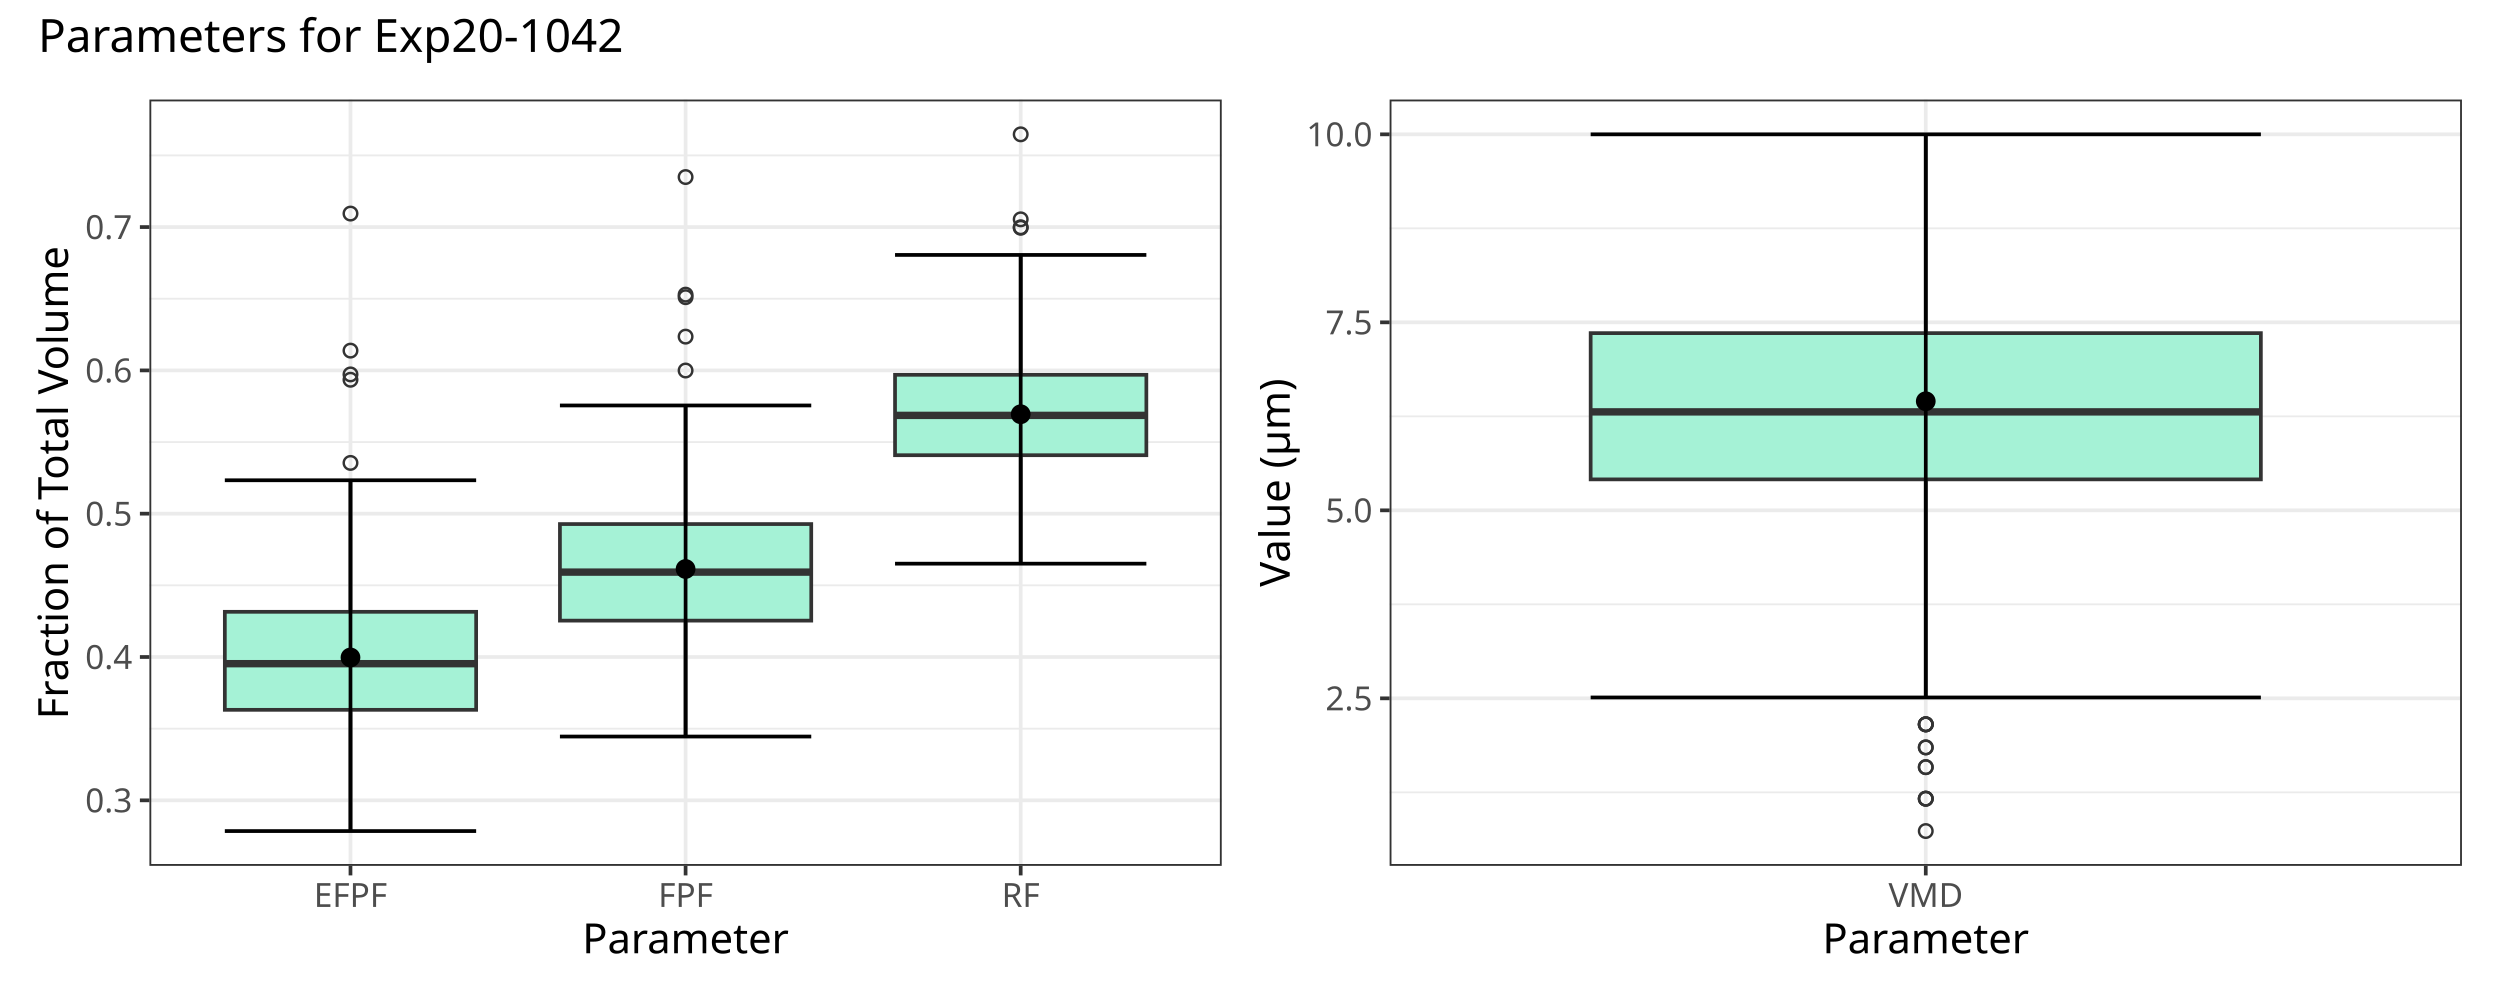
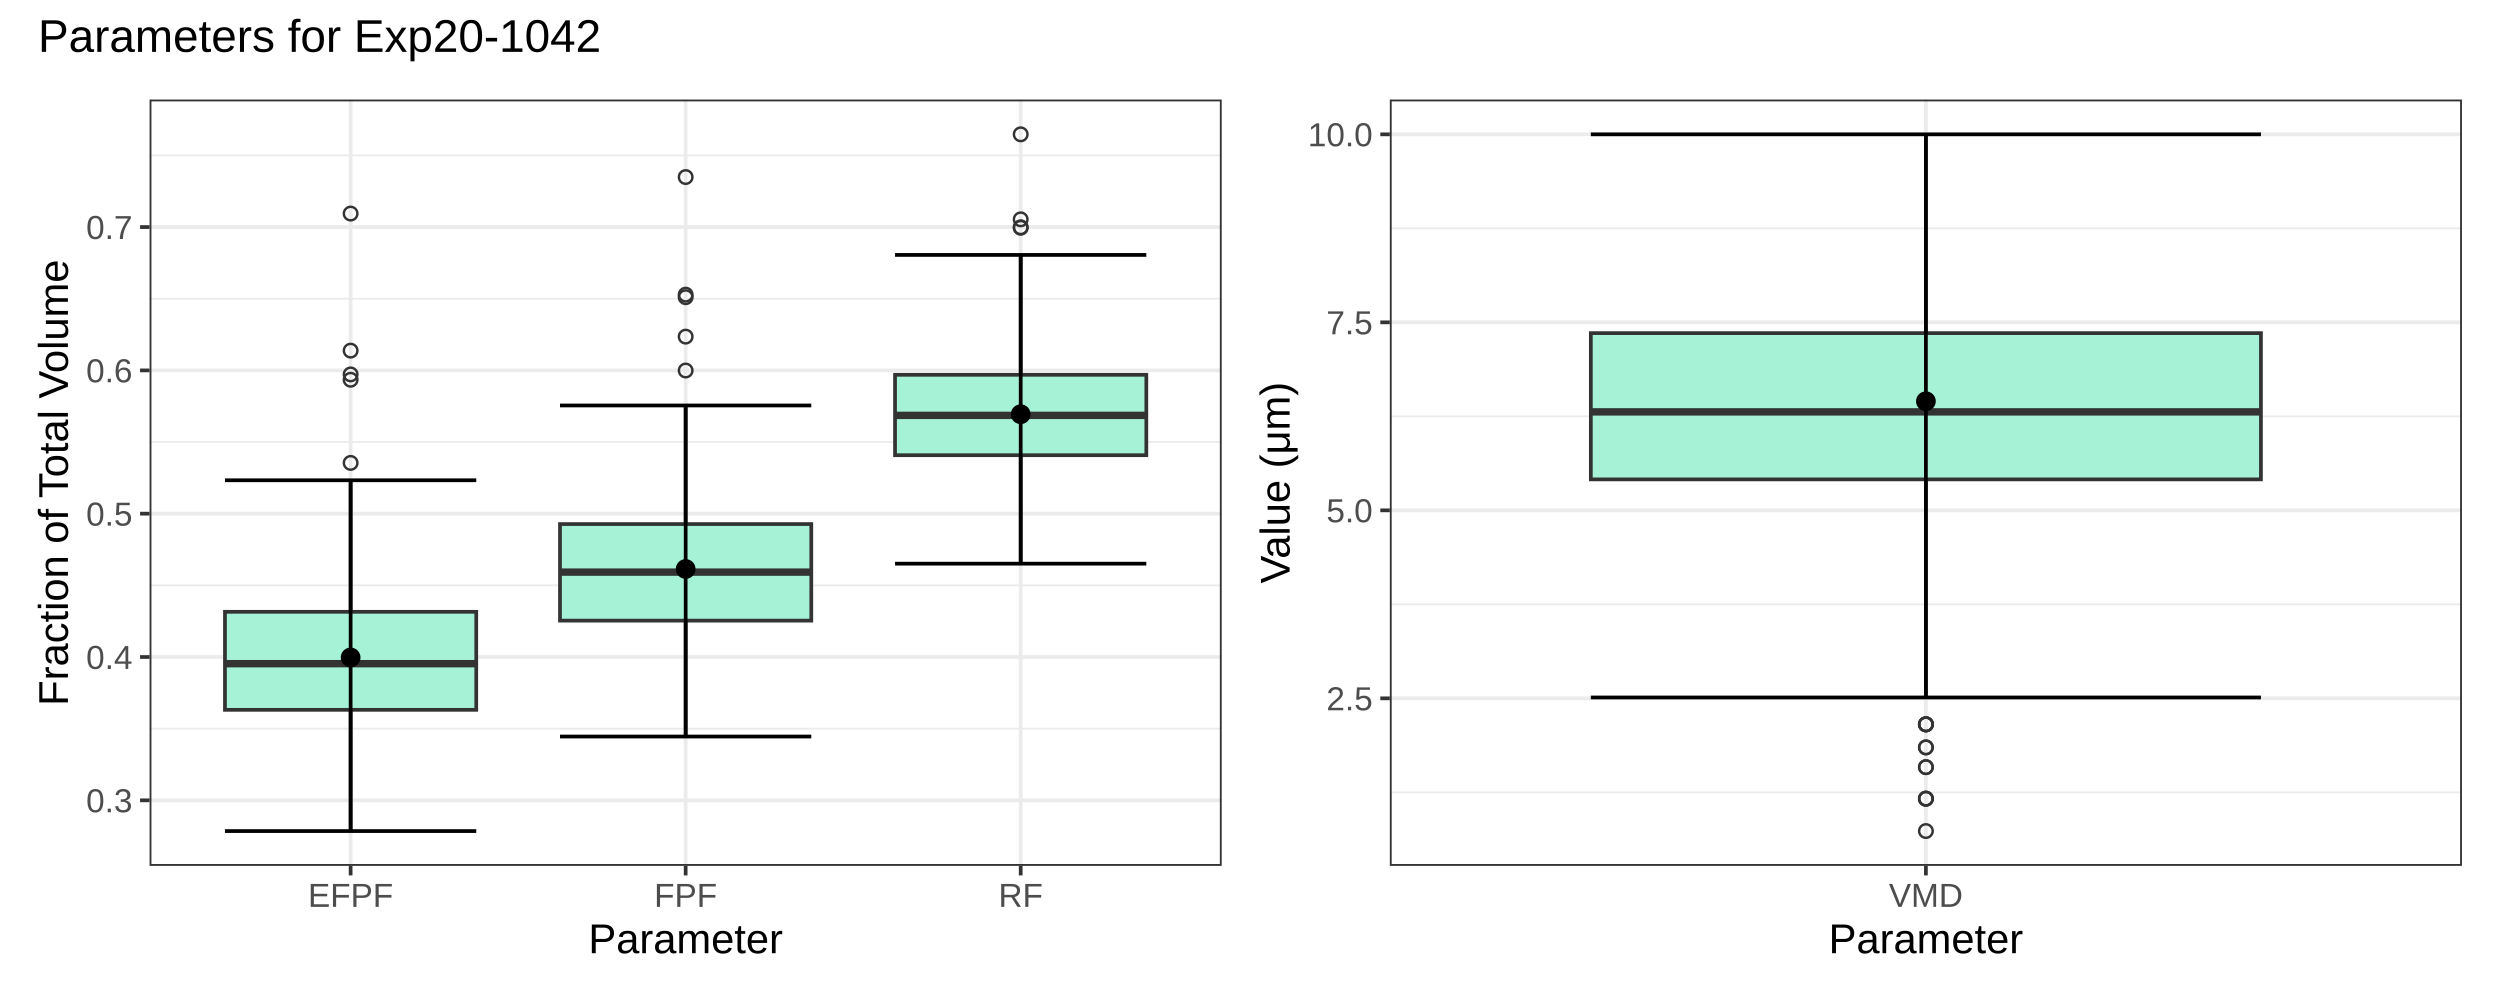
<svg xmlns="http://www.w3.org/2000/svg" class="svglite" width="720.00pt" height="288.00pt" viewBox="0 0 720.00 288.00">
  <defs>
    <style type="text/css">
    .svglite line, .svglite polyline, .svglite polygon, .svglite path, .svglite rect, .svglite circle {
      fill: none;
      stroke: #000000;
      stroke-linecap: round;
      stroke-linejoin: round;
      stroke-miterlimit: 10.00;
    }
    .svglite text {
      white-space: pre;
    }
  </style>
  </defs>
  <rect width="100%" height="100%" style="stroke: none; fill: #FFFFFF;" />
  <defs>
    <clipPath id="cpMC4wMHw3MjAuMDB8MC4wMHwyODguMDA=">
      <rect x="0.00" y="0.00" width="720.00" height="288.00" />
    </clipPath>
  </defs>
  <g clip-path="url(#cpMC4wMHw3MjAuMDB8MC4wMHwyODguMDA=)">
    <rect x="0.00" y="0.00" width="720.00" height="288.00" style="stroke-width: 1.07; stroke: #FFFFFF; fill: #FFFFFF;" />
  </g>
  <defs>
-     <clipPath id="cpNDMuMDN8NzA5LjA0fDI4LjY2fDI0OS4zNw==">
-       <rect x="43.03" y="28.66" width="666.01" height="220.71" />
+     <clipPath id="cpNDMuMDh8NzA5LjA0fDI4LjY2fDI0OS4zNw==">
+       <rect x="43.08" y="28.66" width="665.96" height="220.71" />
    </clipPath>
  </defs>
-   <g clip-path="url(#cpNDMuMDN8NzA5LjA0fDI4LjY2fDI0OS4zNw==)">
+   <g clip-path="url(#cpNDMuMDh8NzA5LjA0fDI4LjY2fDI0OS4zNw==)">
</g>
  <g clip-path="url(#cpMC4wMHw3MjAuMDB8MC4wMHwyODguMDA=)">
</g>
  <defs>
-     <clipPath id="cpNS40OHwzNTcuMzR8MjMuMTh8MjgyLjUy">
-       <rect x="5.48" y="23.18" width="351.86" height="259.34" />
+     <clipPath id="cpNS40OHwzNTcuMzN8MjMuMTh8MjgyLjUy">
+       <rect x="5.48" y="23.18" width="351.85" height="259.34" />
    </clipPath>
  </defs>
-   <g clip-path="url(#cpNS40OHwzNTcuMzR8MjMuMTh8MjgyLjUy)">
-     <rect x="5.48" y="23.18" width="351.86" height="259.34" style="stroke-width: 1.07; stroke: #FFFFFF; fill: #FFFFFF;" />
+   <g clip-path="url(#cpNS40OHwzNTcuMzN8MjMuMTh8MjgyLjUy)">
+     <rect x="5.48" y="23.18" width="351.85" height="259.34" style="stroke-width: 1.07; stroke: #FFFFFF; fill: #FFFFFF;" />
  </g>
  <g clip-path="url(#cpMC4wMHw3MjAuMDB8MC4wMHwyODguMDA=)">
</g>
  <defs>
-     <clipPath id="cpMzU3LjM0fDcxNC41MnwyMy4xOHwyODIuNTI=">
-       <rect x="357.34" y="23.18" width="357.18" height="259.34" />
+     <clipPath id="cpMzU3LjMzfDcxNC41MnwyMy4xOHwyODIuNTI=">
+       <rect x="357.33" y="23.18" width="357.19" height="259.34" />
    </clipPath>
  </defs>
-   <g clip-path="url(#cpMzU3LjM0fDcxNC41MnwyMy4xOHwyODIuNTI=)">
-     <rect x="357.34" y="23.18" width="357.18" height="259.34" style="stroke-width: 1.07; stroke: #FFFFFF; fill: #FFFFFF;" />
+   <g clip-path="url(#cpMzU3LjMzfDcxNC41MnwyMy4xOHwyODIuNTI=)">
+     <rect x="357.33" y="23.18" width="357.19" height="259.34" style="stroke-width: 1.07; stroke: #FFFFFF; fill: #FFFFFF;" />
  </g>
  <g clip-path="url(#cpMC4wMHw3MjAuMDB8MC4wMHwyODguMDA=)">
</g>
  <defs>
-     <clipPath id="cpNDMuMDN8MzUxLjg2fDI4LjY2fDI0OS4zNw==">
-       <rect x="43.03" y="28.66" width="308.83" height="220.71" />
+     <clipPath id="cpNDMuMDh8MzUxLjg1fDI4LjY2fDI0OS4zNw==">
+       <rect x="43.08" y="28.66" width="308.77" height="220.71" />
    </clipPath>
  </defs>
-   <g clip-path="url(#cpNDMuMDN8MzUxLjg2fDI4LjY2fDI0OS4zNw==)">
-     <rect x="43.03" y="28.66" width="308.83" height="220.71" style="stroke-width: 1.07; stroke: none; fill: #FFFFFF;" />
-     <polyline points="43.03,209.86 351.86,209.86 " style="stroke-width: 0.53; stroke: #EBEBEB; stroke-linecap: butt;" />
-     <polyline points="43.03,168.58 351.86,168.58 " style="stroke-width: 0.53; stroke: #EBEBEB; stroke-linecap: butt;" />
-     <polyline points="43.03,127.31 351.86,127.31 " style="stroke-width: 0.53; stroke: #EBEBEB; stroke-linecap: butt;" />
-     <polyline points="43.03,86.03 351.86,86.03 " style="stroke-width: 0.53; stroke: #EBEBEB; stroke-linecap: butt;" />
-     <polyline points="43.03,44.76 351.86,44.76 " style="stroke-width: 0.53; stroke: #EBEBEB; stroke-linecap: butt;" />
-     <polyline points="43.03,230.49 351.86,230.49 " style="stroke-width: 1.07; stroke: #EBEBEB; stroke-linecap: butt;" />
-     <polyline points="43.03,189.22 351.86,189.22 " style="stroke-width: 1.07; stroke: #EBEBEB; stroke-linecap: butt;" />
-     <polyline points="43.03,147.94 351.86,147.94 " style="stroke-width: 1.07; stroke: #EBEBEB; stroke-linecap: butt;" />
-     <polyline points="43.03,106.67 351.86,106.67 " style="stroke-width: 1.07; stroke: #EBEBEB; stroke-linecap: butt;" />
-     <polyline points="43.03,65.40 351.86,65.40 " style="stroke-width: 1.07; stroke: #EBEBEB; stroke-linecap: butt;" />
-     <polyline points="100.94,249.37 100.94,28.66 " style="stroke-width: 1.07; stroke: #EBEBEB; stroke-linecap: butt;" />
-     <polyline points="197.45,249.37 197.45,28.66 " style="stroke-width: 1.07; stroke: #EBEBEB; stroke-linecap: butt;" />
+   <g clip-path="url(#cpNDMuMDh8MzUxLjg1fDI4LjY2fDI0OS4zNw==)">
+     <rect x="43.08" y="28.66" width="308.77" height="220.71" style="stroke-width: 1.07; stroke: none; fill: #FFFFFF;" />
+     <polyline points="43.08,209.86 351.85,209.86 " style="stroke-width: 0.53; stroke: #EBEBEB; stroke-linecap: butt;" />
+     <polyline points="43.08,168.58 351.85,168.58 " style="stroke-width: 0.53; stroke: #EBEBEB; stroke-linecap: butt;" />
+     <polyline points="43.08,127.31 351.85,127.31 " style="stroke-width: 0.53; stroke: #EBEBEB; stroke-linecap: butt;" />
+     <polyline points="43.08,86.03 351.85,86.03 " style="stroke-width: 0.53; stroke: #EBEBEB; stroke-linecap: butt;" />
+     <polyline points="43.08,44.76 351.85,44.76 " style="stroke-width: 0.53; stroke: #EBEBEB; stroke-linecap: butt;" />
+     <polyline points="43.08,230.49 351.85,230.49 " style="stroke-width: 1.07; stroke: #EBEBEB; stroke-linecap: butt;" />
+     <polyline points="43.08,189.22 351.85,189.22 " style="stroke-width: 1.07; stroke: #EBEBEB; stroke-linecap: butt;" />
+     <polyline points="43.08,147.94 351.85,147.94 " style="stroke-width: 1.07; stroke: #EBEBEB; stroke-linecap: butt;" />
+     <polyline points="43.08,106.67 351.85,106.67 " style="stroke-width: 1.07; stroke: #EBEBEB; stroke-linecap: butt;" />
+     <polyline points="43.08,65.40 351.85,65.40 " style="stroke-width: 1.07; stroke: #EBEBEB; stroke-linecap: butt;" />
+     <polyline points="100.98,249.37 100.98,28.66 " style="stroke-width: 1.07; stroke: #EBEBEB; stroke-linecap: butt;" />
+     <polyline points="197.47,249.37 197.47,28.66 " style="stroke-width: 1.07; stroke: #EBEBEB; stroke-linecap: butt;" />
    <polyline points="293.96,249.37 293.96,28.66 " style="stroke-width: 1.07; stroke: #EBEBEB; stroke-linecap: butt;" />
-     <circle cx="100.94" cy="133.32" r="1.95" style="stroke-width: 0.71; stroke: #333333;" />
-     <circle cx="100.94" cy="107.83" r="1.95" style="stroke-width: 0.71; stroke: #333333;" />
-     <circle cx="100.94" cy="109.37" r="1.95" style="stroke-width: 0.71; stroke: #333333;" />
-     <circle cx="100.94" cy="100.98" r="1.95" style="stroke-width: 0.71; stroke: #333333;" />
-     <circle cx="100.94" cy="61.51" r="1.95" style="stroke-width: 0.71; stroke: #333333;" />
-     <line x1="100.94" y1="176.20" x2="100.94" y2="138.31" style="stroke-width: 1.07; stroke: #333333; stroke-linecap: butt;" />
-     <line x1="100.94" y1="204.43" x2="100.94" y2="239.34" style="stroke-width: 1.07; stroke: #333333; stroke-linecap: butt;" />
-     <polygon points="64.75,176.20 64.75,204.43 137.13,204.43 137.13,176.20 64.75,176.20 " style="stroke-width: 1.07; stroke: #333333; stroke-linecap: butt; stroke-linejoin: miter; fill: #A5F2D6;" />
-     <line x1="64.75" y1="191.14" x2="137.13" y2="191.14" style="stroke-width: 2.13; stroke: #333333; stroke-linecap: butt; stroke-linejoin: miter;" />
-     <circle cx="197.45" cy="106.71" r="1.95" style="stroke-width: 0.71; stroke: #333333;" />
-     <circle cx="197.45" cy="85.59" r="1.95" style="stroke-width: 0.71; stroke: #333333;" />
-     <circle cx="197.45" cy="96.95" r="1.95" style="stroke-width: 0.71; stroke: #333333;" />
-     <circle cx="197.45" cy="84.86" r="1.95" style="stroke-width: 0.71; stroke: #333333;" />
-     <circle cx="197.45" cy="50.99" r="1.95" style="stroke-width: 0.71; stroke: #333333;" />
-     <line x1="197.45" y1="150.93" x2="197.45" y2="116.77" style="stroke-width: 1.07; stroke: #333333; stroke-linecap: butt;" />
-     <line x1="197.45" y1="178.74" x2="197.45" y2="212.12" style="stroke-width: 1.07; stroke: #333333; stroke-linecap: butt;" />
-     <polygon points="161.26,150.93 161.26,178.74 233.64,178.74 233.64,150.93 161.26,150.93 " style="stroke-width: 1.07; stroke: #333333; stroke-linecap: butt; stroke-linejoin: miter; fill: #A5F2D6;" />
-     <line x1="161.26" y1="164.77" x2="233.64" y2="164.77" style="stroke-width: 2.13; stroke: #333333; stroke-linecap: butt; stroke-linejoin: miter;" />
+     <circle cx="100.98" cy="133.32" r="1.95" style="stroke-width: 0.71; stroke: #333333;" />
+     <circle cx="100.98" cy="107.83" r="1.95" style="stroke-width: 0.71; stroke: #333333;" />
+     <circle cx="100.98" cy="109.37" r="1.95" style="stroke-width: 0.71; stroke: #333333;" />
+     <circle cx="100.98" cy="100.98" r="1.95" style="stroke-width: 0.71; stroke: #333333;" />
+     <circle cx="100.98" cy="61.51" r="1.95" style="stroke-width: 0.71; stroke: #333333;" />
+     <line x1="100.98" y1="176.20" x2="100.98" y2="138.31" style="stroke-width: 1.07; stroke: #333333; stroke-linecap: butt;" />
+     <line x1="100.98" y1="204.43" x2="100.98" y2="239.34" style="stroke-width: 1.07; stroke: #333333; stroke-linecap: butt;" />
+     <polygon points="64.79,176.20 64.79,204.43 137.16,204.43 137.16,176.20 64.79,176.20 " style="stroke-width: 1.07; stroke: #333333; stroke-linecap: butt; stroke-linejoin: miter; fill: #A5F2D6;" />
+     <line x1="64.79" y1="191.14" x2="137.16" y2="191.14" style="stroke-width: 2.13; stroke: #333333; stroke-linecap: butt; stroke-linejoin: miter;" />
+     <circle cx="197.47" cy="106.71" r="1.95" style="stroke-width: 0.71; stroke: #333333;" />
+     <circle cx="197.47" cy="85.59" r="1.95" style="stroke-width: 0.71; stroke: #333333;" />
+     <circle cx="197.47" cy="96.95" r="1.95" style="stroke-width: 0.71; stroke: #333333;" />
+     <circle cx="197.47" cy="84.86" r="1.95" style="stroke-width: 0.71; stroke: #333333;" />
+     <circle cx="197.47" cy="50.99" r="1.95" style="stroke-width: 0.71; stroke: #333333;" />
+     <line x1="197.47" y1="150.93" x2="197.47" y2="116.77" style="stroke-width: 1.07; stroke: #333333; stroke-linecap: butt;" />
+     <line x1="197.47" y1="178.74" x2="197.47" y2="212.12" style="stroke-width: 1.07; stroke: #333333; stroke-linecap: butt;" />
+     <polygon points="161.28,150.93 161.28,178.74 233.65,178.74 233.65,150.93 161.28,150.93 " style="stroke-width: 1.07; stroke: #333333; stroke-linecap: butt; stroke-linejoin: miter; fill: #A5F2D6;" />
+     <line x1="161.28" y1="164.77" x2="233.65" y2="164.77" style="stroke-width: 2.13; stroke: #333333; stroke-linecap: butt; stroke-linejoin: miter;" />
    <circle cx="293.96" cy="65.45" r="1.95" style="stroke-width: 0.71; stroke: #333333;" />
    <circle cx="293.96" cy="65.60" r="1.95" style="stroke-width: 0.71; stroke: #333333;" />
    <circle cx="293.96" cy="63.17" r="1.95" style="stroke-width: 0.71; stroke: #333333;" />
    <circle cx="293.96" cy="38.69" r="1.95" style="stroke-width: 0.71; stroke: #333333;" />
    <line x1="293.96" y1="107.94" x2="293.96" y2="73.42" style="stroke-width: 1.07; stroke: #333333; stroke-linecap: butt;" />
    <line x1="293.96" y1="131.10" x2="293.96" y2="162.34" style="stroke-width: 1.07; stroke: #333333; stroke-linecap: butt;" />
-     <polygon points="257.77,107.94 257.77,131.10 330.15,131.10 330.15,107.94 257.77,107.94 " style="stroke-width: 1.07; stroke: #333333; stroke-linecap: butt; stroke-linejoin: miter; fill: #A5F2D6;" />
-     <line x1="257.77" y1="119.63" x2="330.15" y2="119.63" style="stroke-width: 2.13; stroke: #333333; stroke-linecap: butt; stroke-linejoin: miter;" />
-     <circle cx="100.94" cy="189.35" r="2.49" style="stroke-width: 0.71; fill: #000000;" />
-     <circle cx="197.45" cy="163.87" r="2.49" style="stroke-width: 0.71; fill: #000000;" />
+     <polygon points="257.77,107.94 257.77,131.10 330.14,131.10 330.14,107.94 257.77,107.94 " style="stroke-width: 1.07; stroke: #333333; stroke-linecap: butt; stroke-linejoin: miter; fill: #A5F2D6;" />
+     <line x1="257.77" y1="119.63" x2="330.14" y2="119.63" style="stroke-width: 2.13; stroke: #333333; stroke-linecap: butt; stroke-linejoin: miter;" />
+     <circle cx="100.98" cy="189.35" r="2.49" style="stroke-width: 0.71; fill: #000000;" />
+     <circle cx="197.47" cy="163.87" r="2.49" style="stroke-width: 0.71; fill: #000000;" />
    <circle cx="293.96" cy="119.30" r="2.49" style="stroke-width: 0.71; fill: #000000;" />
-     <polyline points="64.75,138.31 137.13,138.31 " style="stroke-width: 1.07; stroke-linecap: butt;" />
-     <polyline points="100.94,138.31 100.94,239.34 " style="stroke-width: 1.07; stroke-linecap: butt;" />
-     <polyline points="64.75,239.34 137.13,239.34 " style="stroke-width: 1.07; stroke-linecap: butt;" />
-     <polyline points="161.26,116.77 233.64,116.77 " style="stroke-width: 1.07; stroke-linecap: butt;" />
-     <polyline points="197.45,116.77 197.45,212.12 " style="stroke-width: 1.07; stroke-linecap: butt;" />
-     <polyline points="161.26,212.12 233.64,212.12 " style="stroke-width: 1.07; stroke-linecap: butt;" />
-     <polyline points="257.77,73.42 330.15,73.42 " style="stroke-width: 1.07; stroke-linecap: butt;" />
+     <polyline points="64.79,138.31 137.16,138.31 " style="stroke-width: 1.07; stroke-linecap: butt;" />
+     <polyline points="100.98,138.31 100.98,239.34 " style="stroke-width: 1.07; stroke-linecap: butt;" />
+     <polyline points="64.79,239.34 137.16,239.34 " style="stroke-width: 1.07; stroke-linecap: butt;" />
+     <polyline points="161.28,116.77 233.65,116.77 " style="stroke-width: 1.07; stroke-linecap: butt;" />
+     <polyline points="197.47,116.77 197.47,212.12 " style="stroke-width: 1.07; stroke-linecap: butt;" />
+     <polyline points="161.28,212.12 233.65,212.12 " style="stroke-width: 1.07; stroke-linecap: butt;" />
+     <polyline points="257.77,73.42 330.14,73.42 " style="stroke-width: 1.07; stroke-linecap: butt;" />
    <polyline points="293.96,73.42 293.96,162.34 " style="stroke-width: 1.07; stroke-linecap: butt;" />
-     <polyline points="257.77,162.34 330.15,162.34 " style="stroke-width: 1.07; stroke-linecap: butt;" />
-     <rect x="43.03" y="28.66" width="308.83" height="220.71" style="stroke-width: 1.07; stroke: #333333;" />
+     <polyline points="257.77,162.34 330.14,162.34 " style="stroke-width: 1.07; stroke-linecap: butt;" />
+     <rect x="43.08" y="28.66" width="308.77" height="220.71" style="stroke-width: 1.07; stroke: #333333;" />
  </g>
  <g clip-path="url(#cpMC4wMHw3MjAuMDB8MC4wMHwyODguMDA=)">
-     <text x="38.10" y="233.94" text-anchor="end" style="font-size: 9.60px;fill: #4D4D4D; font-family: &quot;Century Gothic&quot;;" textLength="13.28px" lengthAdjust="spacingAndGlyphs">0.3</text>
-     <text x="38.10" y="192.66" text-anchor="end" style="font-size: 9.60px;fill: #4D4D4D; font-family: &quot;Century Gothic&quot;;" textLength="13.28px" lengthAdjust="spacingAndGlyphs">0.4</text>
-     <text x="38.10" y="151.39" text-anchor="end" style="font-size: 9.60px;fill: #4D4D4D; font-family: &quot;Century Gothic&quot;;" textLength="13.28px" lengthAdjust="spacingAndGlyphs">0.5</text>
-     <text x="38.10" y="110.12" text-anchor="end" style="font-size: 9.60px;fill: #4D4D4D; font-family: &quot;Century Gothic&quot;;" textLength="13.28px" lengthAdjust="spacingAndGlyphs">0.6</text>
-     <text x="38.10" y="68.84" text-anchor="end" style="font-size: 9.60px;fill: #4D4D4D; font-family: &quot;Century Gothic&quot;;" textLength="13.28px" lengthAdjust="spacingAndGlyphs">0.7</text>
-     <polyline points="40.29,230.49 43.03,230.49 " style="stroke-width: 1.07; stroke: #333333; stroke-linecap: butt;" />
-     <polyline points="40.29,189.22 43.03,189.22 " style="stroke-width: 1.07; stroke: #333333; stroke-linecap: butt;" />
-     <polyline points="40.29,147.94 43.03,147.94 " style="stroke-width: 1.07; stroke: #333333; stroke-linecap: butt;" />
-     <polyline points="40.29,106.67 43.03,106.67 " style="stroke-width: 1.07; stroke: #333333; stroke-linecap: butt;" />
-     <polyline points="40.29,65.40 43.03,65.40 " style="stroke-width: 1.07; stroke: #333333; stroke-linecap: butt;" />
-     <polyline points="100.94,252.11 100.94,249.37 " style="stroke-width: 1.07; stroke: #333333; stroke-linecap: butt;" />
-     <polyline points="197.45,252.11 197.45,249.37 " style="stroke-width: 1.07; stroke: #333333; stroke-linecap: butt;" />
+     <text x="38.15" y="233.93" text-anchor="end" style="font-size: 9.60px;fill: #4D4D4D; font-family: &quot;Arial&quot;;" textLength="13.33px" lengthAdjust="spacingAndGlyphs">0.3</text>
+     <text x="38.15" y="192.65" text-anchor="end" style="font-size: 9.60px;fill: #4D4D4D; font-family: &quot;Arial&quot;;" textLength="13.33px" lengthAdjust="spacingAndGlyphs">0.4</text>
+     <text x="38.15" y="151.38" text-anchor="end" style="font-size: 9.60px;fill: #4D4D4D; font-family: &quot;Arial&quot;;" textLength="13.33px" lengthAdjust="spacingAndGlyphs">0.5</text>
+     <text x="38.15" y="110.10" text-anchor="end" style="font-size: 9.60px;fill: #4D4D4D; font-family: &quot;Arial&quot;;" textLength="13.33px" lengthAdjust="spacingAndGlyphs">0.6</text>
+     <text x="38.15" y="68.83" text-anchor="end" style="font-size: 9.60px;fill: #4D4D4D; font-family: &quot;Arial&quot;;" textLength="13.33px" lengthAdjust="spacingAndGlyphs">0.7</text>
+     <polyline points="40.34,230.49 43.08,230.49 " style="stroke-width: 1.07; stroke: #333333; stroke-linecap: butt;" />
+     <polyline points="40.34,189.22 43.08,189.22 " style="stroke-width: 1.07; stroke: #333333; stroke-linecap: butt;" />
+     <polyline points="40.34,147.94 43.08,147.94 " style="stroke-width: 1.07; stroke: #333333; stroke-linecap: butt;" />
+     <polyline points="40.34,106.67 43.08,106.67 " style="stroke-width: 1.07; stroke: #333333; stroke-linecap: butt;" />
+     <polyline points="40.34,65.40 43.08,65.40 " style="stroke-width: 1.07; stroke: #333333; stroke-linecap: butt;" />
+     <polyline points="100.98,252.11 100.98,249.37 " style="stroke-width: 1.07; stroke: #333333; stroke-linecap: butt;" />
+     <polyline points="197.47,252.11 197.47,249.37 " style="stroke-width: 1.07; stroke: #333333; stroke-linecap: butt;" />
    <polyline points="293.96,252.11 293.96,249.37 " style="stroke-width: 1.07; stroke: #333333; stroke-linecap: butt;" />
-     <text x="100.94" y="261.19" text-anchor="middle" style="font-size: 9.60px;fill: #4D4D4D; font-family: &quot;Century Gothic&quot;;" textLength="20.12px" lengthAdjust="spacingAndGlyphs">EFPF</text>
-     <text x="197.45" y="261.19" text-anchor="middle" style="font-size: 9.60px;fill: #4D4D4D; font-family: &quot;Century Gothic&quot;;" textLength="14.98px" lengthAdjust="spacingAndGlyphs">FPF</text>
-     <text x="293.96" y="261.19" text-anchor="middle" style="font-size: 9.60px;fill: #4D4D4D; font-family: &quot;Century Gothic&quot;;" textLength="10.47px" lengthAdjust="spacingAndGlyphs">RF</text>
-     <text x="197.45" y="274.54" text-anchor="middle" style="font-size: 12.00px; font-family: &quot;Century Gothic&quot;;" textLength="61.65px" lengthAdjust="spacingAndGlyphs">Parameter</text>
-     <text transform="translate(19.58,139.01) rotate(-90)" text-anchor="middle" style="font-size: 12.00px; font-family: &quot;Century Gothic&quot;;" textLength="141.35px" lengthAdjust="spacingAndGlyphs">Fraction of Total Volume</text>
+     <text x="100.98" y="261.17" text-anchor="middle" style="font-size: 9.60px;fill: #4D4D4D; font-family: &quot;Arial&quot;;" textLength="24.51px" lengthAdjust="spacingAndGlyphs">EFPF</text>
+     <text x="197.47" y="261.17" text-anchor="middle" style="font-size: 9.60px;fill: #4D4D4D; font-family: &quot;Arial&quot;;" textLength="18.12px" lengthAdjust="spacingAndGlyphs">FPF</text>
+     <text x="293.96" y="261.17" text-anchor="middle" style="font-size: 9.60px;fill: #4D4D4D; font-family: &quot;Arial&quot;;" textLength="12.79px" lengthAdjust="spacingAndGlyphs">RF</text>
+     <text x="197.47" y="274.52" text-anchor="middle" style="font-size: 12.00px; font-family: &quot;Arial&quot;;" textLength="56.03px" lengthAdjust="spacingAndGlyphs">Parameter</text>
+     <text transform="translate(19.56,139.01) rotate(-90)" text-anchor="middle" style="font-size: 12.00px; font-family: &quot;Arial&quot;;" textLength="128.52px" lengthAdjust="spacingAndGlyphs">Fraction of Total Volume</text>
  </g>
  <defs>
-     <clipPath id="cpNDAwLjIxfDcwOS4wNHwyOC42NnwyNDkuMzc=">
-       <rect x="400.21" y="28.66" width="308.83" height="220.71" />
+     <clipPath id="cpNDAwLjI3fDcwOS4wNHwyOC42NnwyNDkuMzc=">
+       <rect x="400.27" y="28.66" width="308.77" height="220.71" />
    </clipPath>
  </defs>
-   <g clip-path="url(#cpNDAwLjIxfDcwOS4wNHwyOC42NnwyNDkuMzc=)">
-     <rect x="400.21" y="28.66" width="308.83" height="220.71" style="stroke-width: 1.07; stroke: none; fill: #FFFFFF;" />
-     <polyline points="400.21,228.20 709.04,228.20 " style="stroke-width: 0.53; stroke: #EBEBEB; stroke-linecap: butt;" />
-     <polyline points="400.21,174.05 709.04,174.05 " style="stroke-width: 0.53; stroke: #EBEBEB; stroke-linecap: butt;" />
-     <polyline points="400.21,119.91 709.04,119.91 " style="stroke-width: 0.53; stroke: #EBEBEB; stroke-linecap: butt;" />
-     <polyline points="400.21,65.76 709.04,65.76 " style="stroke-width: 0.53; stroke: #EBEBEB; stroke-linecap: butt;" />
-     <polyline points="400.21,201.12 709.04,201.12 " style="stroke-width: 1.07; stroke: #EBEBEB; stroke-linecap: butt;" />
-     <polyline points="400.21,146.98 709.04,146.98 " style="stroke-width: 1.07; stroke: #EBEBEB; stroke-linecap: butt;" />
-     <polyline points="400.21,92.83 709.04,92.83 " style="stroke-width: 1.07; stroke: #EBEBEB; stroke-linecap: butt;" />
-     <polyline points="400.21,38.69 709.04,38.69 " style="stroke-width: 1.07; stroke: #EBEBEB; stroke-linecap: butt;" />
-     <polyline points="554.62,249.37 554.62,28.66 " style="stroke-width: 1.07; stroke: #EBEBEB; stroke-linecap: butt;" />
-     <circle cx="554.62" cy="220.94" r="1.95" style="stroke-width: 0.71; stroke: #333333;" />
-     <circle cx="554.62" cy="208.61" r="1.95" style="stroke-width: 0.71; stroke: #333333;" />
-     <circle cx="554.62" cy="215.25" r="1.95" style="stroke-width: 0.71; stroke: #333333;" />
-     <circle cx="554.62" cy="220.94" r="1.95" style="stroke-width: 0.71; stroke: #333333;" />
-     <circle cx="554.62" cy="208.61" r="1.95" style="stroke-width: 0.71; stroke: #333333;" />
-     <circle cx="554.62" cy="215.25" r="1.95" style="stroke-width: 0.71; stroke: #333333;" />
-     <circle cx="554.62" cy="230.02" r="1.95" style="stroke-width: 0.71; stroke: #333333;" />
-     <circle cx="554.62" cy="230.02" r="1.95" style="stroke-width: 0.71; stroke: #333333;" />
-     <circle cx="554.62" cy="230.02" r="1.95" style="stroke-width: 0.71; stroke: #333333;" />
-     <circle cx="554.62" cy="208.61" r="1.95" style="stroke-width: 0.71; stroke: #333333;" />
-     <circle cx="554.62" cy="239.34" r="1.95" style="stroke-width: 0.71; stroke: #333333;" />
-     <circle cx="554.62" cy="208.61" r="1.95" style="stroke-width: 0.71; stroke: #333333;" />
-     <line x1="554.62" y1="95.94" x2="554.62" y2="38.69" style="stroke-width: 1.07; stroke: #333333; stroke-linecap: butt;" />
-     <line x1="554.62" y1="138.06" x2="554.62" y2="200.87" style="stroke-width: 1.07; stroke: #333333; stroke-linecap: butt;" />
-     <polygon points="458.11,95.94 458.11,138.06 651.13,138.06 651.13,95.94 458.11,95.94 " style="stroke-width: 1.07; stroke: #333333; stroke-linecap: butt; stroke-linejoin: miter; fill: #A5F2D6;" />
-     <line x1="458.11" y1="118.62" x2="651.13" y2="118.62" style="stroke-width: 2.13; stroke: #333333; stroke-linecap: butt; stroke-linejoin: miter;" />
-     <circle cx="554.62" cy="115.56" r="2.49" style="stroke-width: 0.71; fill: #000000;" />
-     <polyline points="458.11,38.69 651.13,38.69 " style="stroke-width: 1.07; stroke-linecap: butt;" />
-     <polyline points="554.62,38.69 554.62,200.87 " style="stroke-width: 1.07; stroke-linecap: butt;" />
-     <polyline points="458.11,200.87 651.13,200.87 " style="stroke-width: 1.07; stroke-linecap: butt;" />
-     <rect x="400.21" y="28.66" width="308.83" height="220.71" style="stroke-width: 1.07; stroke: #333333;" />
+   <g clip-path="url(#cpNDAwLjI3fDcwOS4wNHwyOC42NnwyNDkuMzc=)">
+     <rect x="400.27" y="28.66" width="308.77" height="220.71" style="stroke-width: 1.07; stroke: none; fill: #FFFFFF;" />
+     <polyline points="400.27,228.20 709.04,228.20 " style="stroke-width: 0.53; stroke: #EBEBEB; stroke-linecap: butt;" />
+     <polyline points="400.27,174.05 709.04,174.05 " style="stroke-width: 0.53; stroke: #EBEBEB; stroke-linecap: butt;" />
+     <polyline points="400.27,119.91 709.04,119.91 " style="stroke-width: 0.53; stroke: #EBEBEB; stroke-linecap: butt;" />
+     <polyline points="400.27,65.76 709.04,65.76 " style="stroke-width: 0.53; stroke: #EBEBEB; stroke-linecap: butt;" />
+     <polyline points="400.27,201.12 709.04,201.12 " style="stroke-width: 1.07; stroke: #EBEBEB; stroke-linecap: butt;" />
+     <polyline points="400.27,146.98 709.04,146.98 " style="stroke-width: 1.07; stroke: #EBEBEB; stroke-linecap: butt;" />
+     <polyline points="400.27,92.83 709.04,92.83 " style="stroke-width: 1.07; stroke: #EBEBEB; stroke-linecap: butt;" />
+     <polyline points="400.27,38.69 709.04,38.69 " style="stroke-width: 1.07; stroke: #EBEBEB; stroke-linecap: butt;" />
+     <polyline points="554.66,249.37 554.66,28.66 " style="stroke-width: 1.07; stroke: #EBEBEB; stroke-linecap: butt;" />
+     <circle cx="554.66" cy="220.94" r="1.95" style="stroke-width: 0.71; stroke: #333333;" />
+     <circle cx="554.66" cy="208.61" r="1.95" style="stroke-width: 0.71; stroke: #333333;" />
+     <circle cx="554.66" cy="215.25" r="1.95" style="stroke-width: 0.71; stroke: #333333;" />
+     <circle cx="554.66" cy="220.94" r="1.95" style="stroke-width: 0.71; stroke: #333333;" />
+     <circle cx="554.66" cy="208.61" r="1.95" style="stroke-width: 0.71; stroke: #333333;" />
+     <circle cx="554.66" cy="215.25" r="1.95" style="stroke-width: 0.71; stroke: #333333;" />
+     <circle cx="554.66" cy="230.02" r="1.95" style="stroke-width: 0.71; stroke: #333333;" />
+     <circle cx="554.66" cy="230.02" r="1.95" style="stroke-width: 0.71; stroke: #333333;" />
+     <circle cx="554.66" cy="230.02" r="1.95" style="stroke-width: 0.71; stroke: #333333;" />
+     <circle cx="554.66" cy="208.61" r="1.95" style="stroke-width: 0.71; stroke: #333333;" />
+     <circle cx="554.66" cy="239.34" r="1.95" style="stroke-width: 0.71; stroke: #333333;" />
+     <circle cx="554.66" cy="208.61" r="1.95" style="stroke-width: 0.71; stroke: #333333;" />
+     <line x1="554.66" y1="95.94" x2="554.66" y2="38.69" style="stroke-width: 1.07; stroke: #333333; stroke-linecap: butt;" />
+     <line x1="554.66" y1="138.06" x2="554.66" y2="200.87" style="stroke-width: 1.07; stroke: #333333; stroke-linecap: butt;" />
+     <polygon points="458.16,95.94 458.16,138.06 651.15,138.06 651.15,95.94 458.16,95.94 " style="stroke-width: 1.07; stroke: #333333; stroke-linecap: butt; stroke-linejoin: miter; fill: #A5F2D6;" />
+     <line x1="458.16" y1="118.62" x2="651.15" y2="118.62" style="stroke-width: 2.13; stroke: #333333; stroke-linecap: butt; stroke-linejoin: miter;" />
+     <circle cx="554.66" cy="115.56" r="2.49" style="stroke-width: 0.71; fill: #000000;" />
+     <polyline points="458.16,38.69 651.15,38.69 " style="stroke-width: 1.07; stroke-linecap: butt;" />
+     <polyline points="554.66,38.69 554.66,200.87 " style="stroke-width: 1.07; stroke-linecap: butt;" />
+     <polyline points="458.16,200.87 651.15,200.87 " style="stroke-width: 1.07; stroke-linecap: butt;" />
+     <rect x="400.27" y="28.66" width="308.77" height="220.71" style="stroke-width: 1.07; stroke: #333333;" />
  </g>
  <g clip-path="url(#cpMC4wMHw3MjAuMDB8MC4wMHwyODguMDA=)">
-     <text x="395.28" y="204.57" text-anchor="end" style="font-size: 9.60px;fill: #4D4D4D; font-family: &quot;Century Gothic&quot;;" textLength="13.28px" lengthAdjust="spacingAndGlyphs">2.5</text>
-     <text x="395.28" y="150.42" text-anchor="end" style="font-size: 9.60px;fill: #4D4D4D; font-family: &quot;Century Gothic&quot;;" textLength="13.28px" lengthAdjust="spacingAndGlyphs">5.0</text>
-     <text x="395.28" y="96.28" text-anchor="end" style="font-size: 9.60px;fill: #4D4D4D; font-family: &quot;Century Gothic&quot;;" textLength="13.28px" lengthAdjust="spacingAndGlyphs">7.5</text>
-     <text x="395.28" y="42.13" text-anchor="end" style="font-size: 9.60px;fill: #4D4D4D; font-family: &quot;Century Gothic&quot;;" textLength="18.60px" lengthAdjust="spacingAndGlyphs">10.0</text>
-     <polyline points="397.47,201.12 400.21,201.12 " style="stroke-width: 1.07; stroke: #333333; stroke-linecap: butt;" />
-     <polyline points="397.47,146.98 400.21,146.98 " style="stroke-width: 1.07; stroke: #333333; stroke-linecap: butt;" />
-     <polyline points="397.47,92.83 400.21,92.83 " style="stroke-width: 1.07; stroke: #333333; stroke-linecap: butt;" />
-     <polyline points="397.47,38.69 400.21,38.69 " style="stroke-width: 1.07; stroke: #333333; stroke-linecap: butt;" />
-     <polyline points="554.62,252.11 554.62,249.37 " style="stroke-width: 1.07; stroke: #333333; stroke-linecap: butt;" />
-     <text x="554.62" y="261.19" text-anchor="middle" style="font-size: 9.60px;fill: #4D4D4D; font-family: &quot;Century Gothic&quot;;" textLength="22.68px" lengthAdjust="spacingAndGlyphs">VMD</text>
-     <text x="554.62" y="274.54" text-anchor="middle" style="font-size: 12.00px; font-family: &quot;Century Gothic&quot;;" textLength="61.65px" lengthAdjust="spacingAndGlyphs">Parameter</text>
-     <text transform="translate(371.44,139.01) rotate(-90)" text-anchor="middle" style="font-size: 12.00px; font-family: &quot;Century Gothic&quot;;" textLength="64.89px" lengthAdjust="spacingAndGlyphs">Value (μm)</text>
-     <text x="10.96" y="14.95" style="font-size: 13.20px; font-family: &quot;Century Gothic&quot;;" textLength="167.54px" lengthAdjust="spacingAndGlyphs">Parameters for Exp20-1042</text>
+     <text x="395.34" y="204.56" text-anchor="end" style="font-size: 9.60px;fill: #4D4D4D; font-family: &quot;Arial&quot;;" textLength="13.33px" lengthAdjust="spacingAndGlyphs">2.5</text>
+     <text x="395.34" y="150.41" text-anchor="end" style="font-size: 9.60px;fill: #4D4D4D; font-family: &quot;Arial&quot;;" textLength="13.33px" lengthAdjust="spacingAndGlyphs">5.0</text>
+     <text x="395.34" y="96.27" text-anchor="end" style="font-size: 9.60px;fill: #4D4D4D; font-family: &quot;Arial&quot;;" textLength="13.33px" lengthAdjust="spacingAndGlyphs">7.5</text>
+     <text x="395.34" y="42.12" text-anchor="end" style="font-size: 9.60px;fill: #4D4D4D; font-family: &quot;Arial&quot;;" textLength="18.67px" lengthAdjust="spacingAndGlyphs">10.0</text>
+     <polyline points="397.53,201.12 400.27,201.12 " style="stroke-width: 1.07; stroke: #333333; stroke-linecap: butt;" />
+     <polyline points="397.53,146.98 400.27,146.98 " style="stroke-width: 1.07; stroke: #333333; stroke-linecap: butt;" />
+     <polyline points="397.53,92.83 400.27,92.83 " style="stroke-width: 1.07; stroke: #333333; stroke-linecap: butt;" />
+     <polyline points="397.53,38.69 400.27,38.69 " style="stroke-width: 1.07; stroke: #333333; stroke-linecap: butt;" />
+     <polyline points="554.66,252.11 554.66,249.37 " style="stroke-width: 1.07; stroke: #333333; stroke-linecap: butt;" />
+     <text x="554.66" y="261.17" text-anchor="middle" style="font-size: 9.60px;fill: #4D4D4D; font-family: &quot;Arial&quot;;" textLength="21.31px" lengthAdjust="spacingAndGlyphs">VMD</text>
+     <text x="554.66" y="274.52" text-anchor="middle" style="font-size: 12.00px; font-family: &quot;Arial&quot;;" textLength="56.03px" lengthAdjust="spacingAndGlyphs">Parameter</text>
+     <text transform="translate(371.41,139.01) rotate(-90)" text-anchor="middle" style="font-size: 12.00px; font-family: &quot;Arial&quot;;" textLength="58.04px" lengthAdjust="spacingAndGlyphs">Value (μm)</text>
+     <text x="10.96" y="14.93" style="font-size: 13.20px; font-family: &quot;Arial&quot;;" textLength="162.04px" lengthAdjust="spacingAndGlyphs">Parameters for Exp20-1042</text>
  </g>
</svg>
